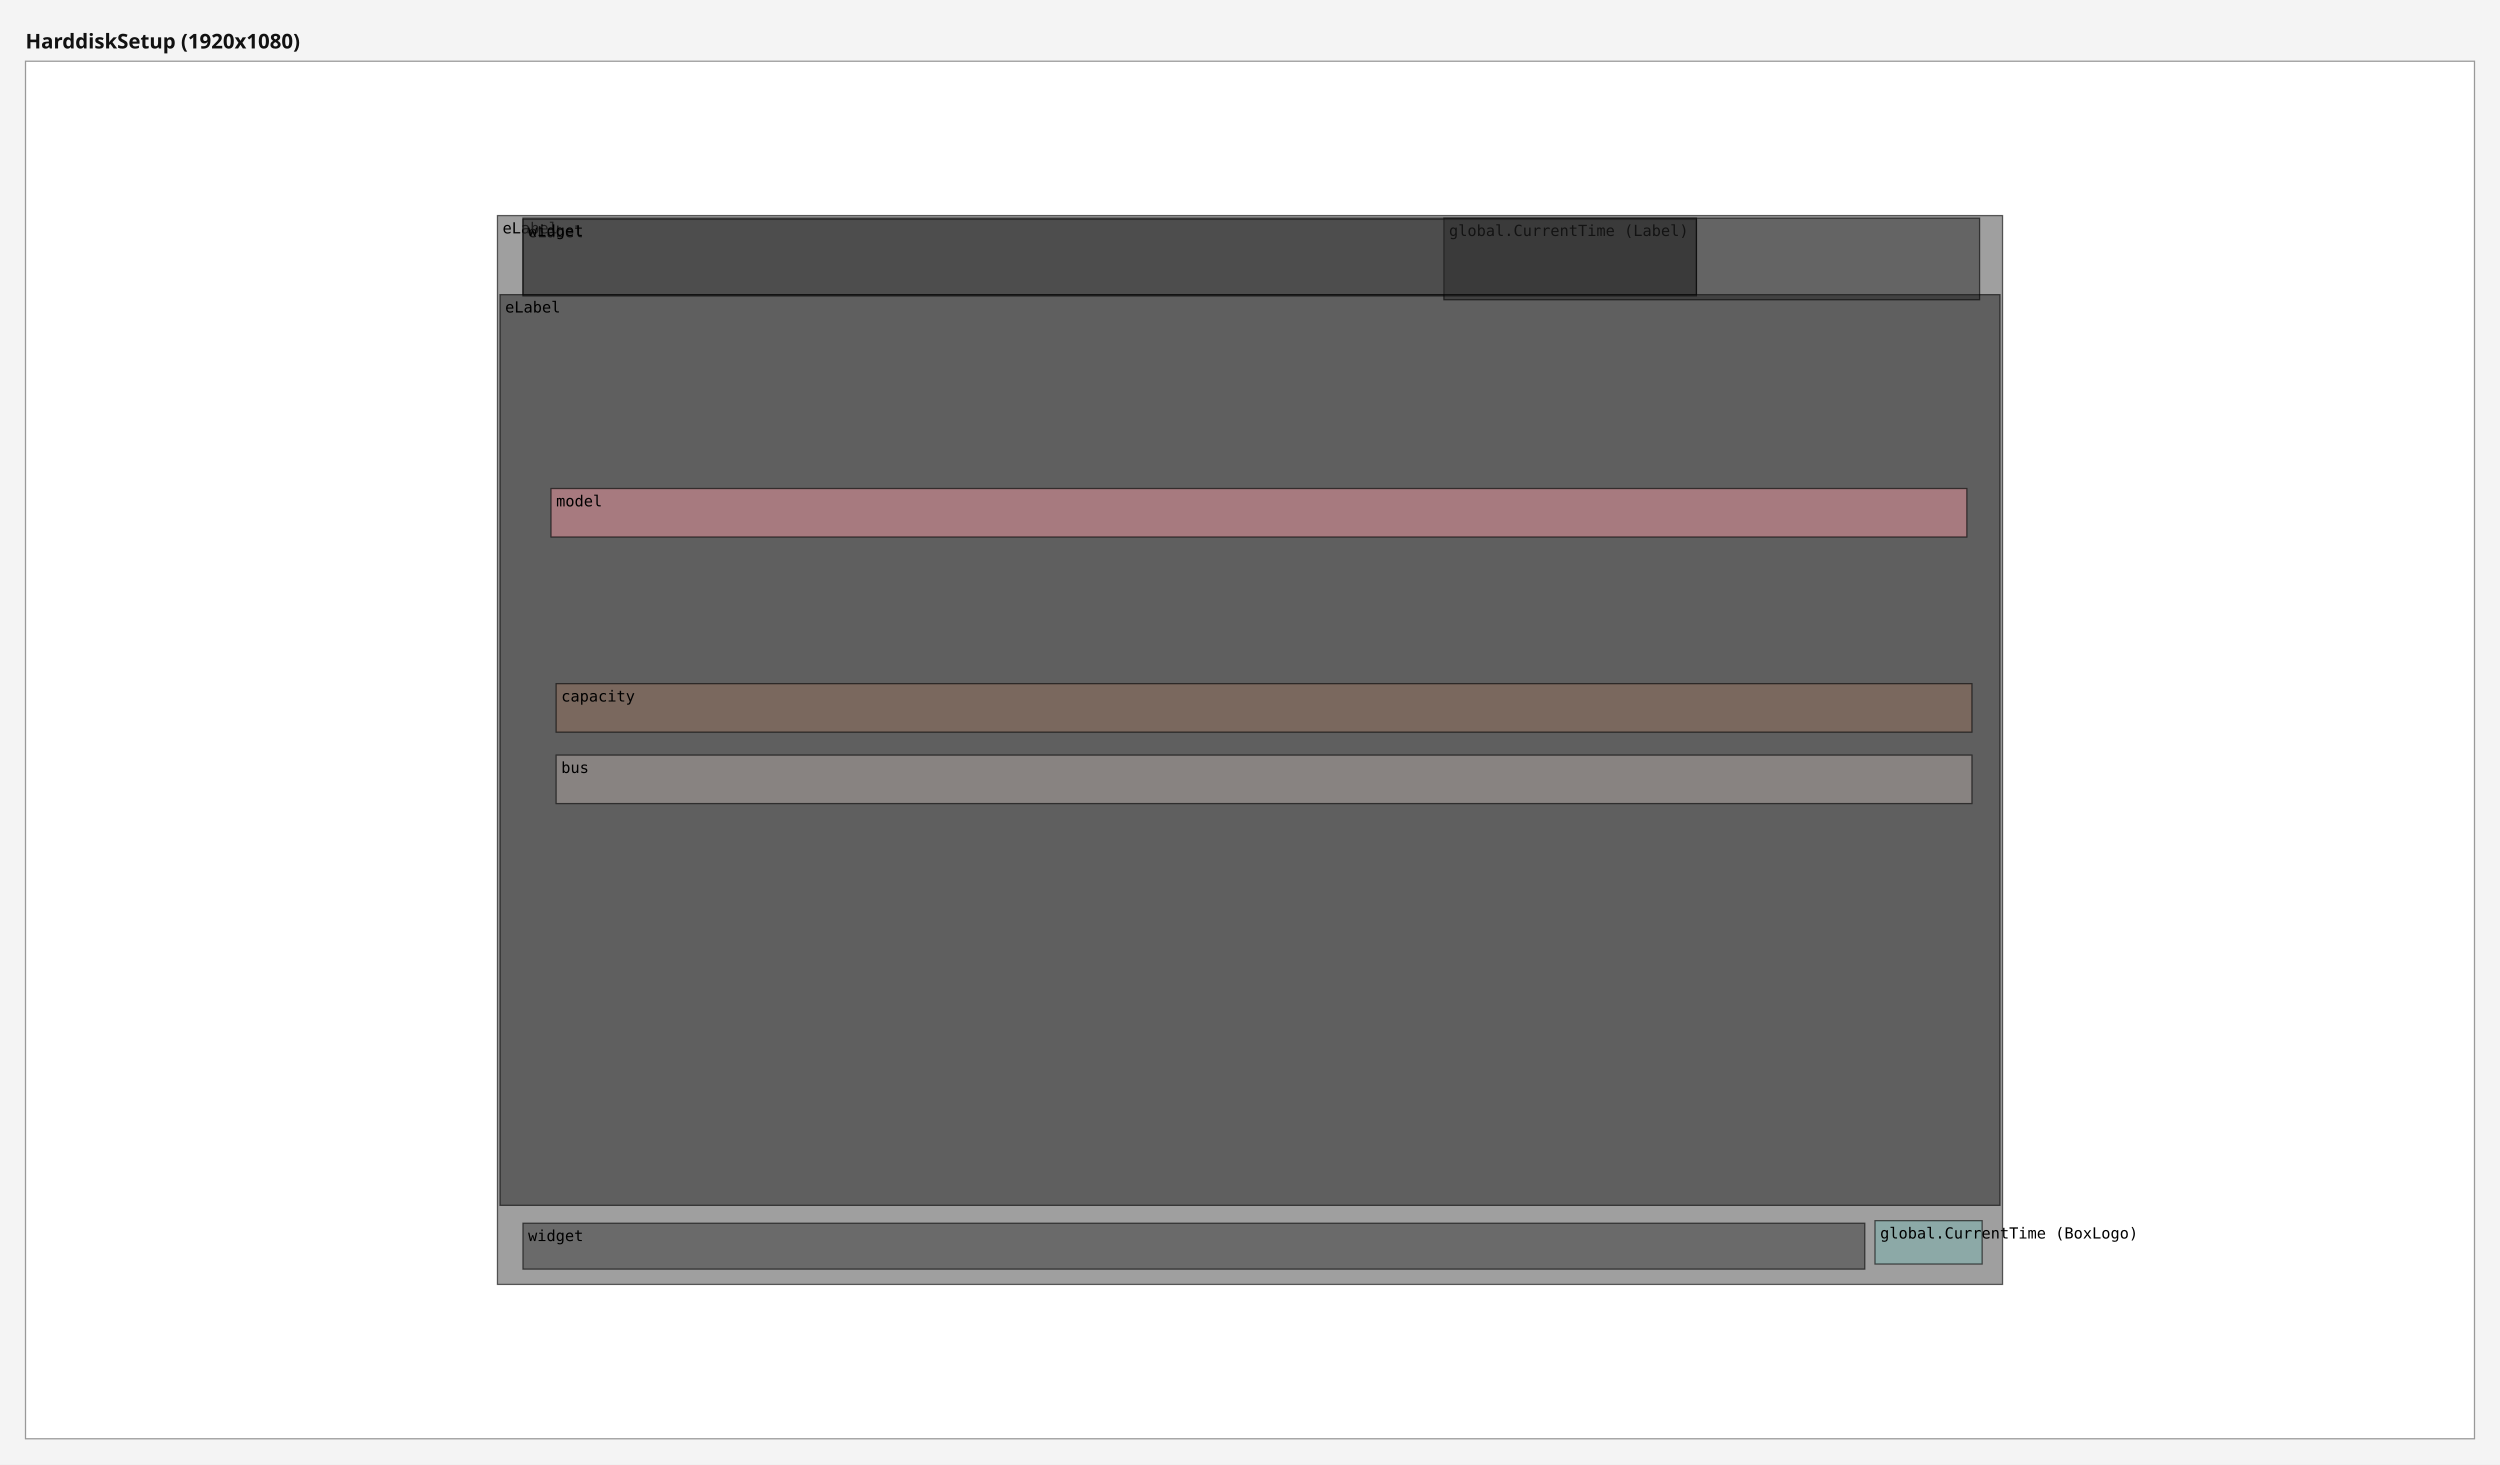
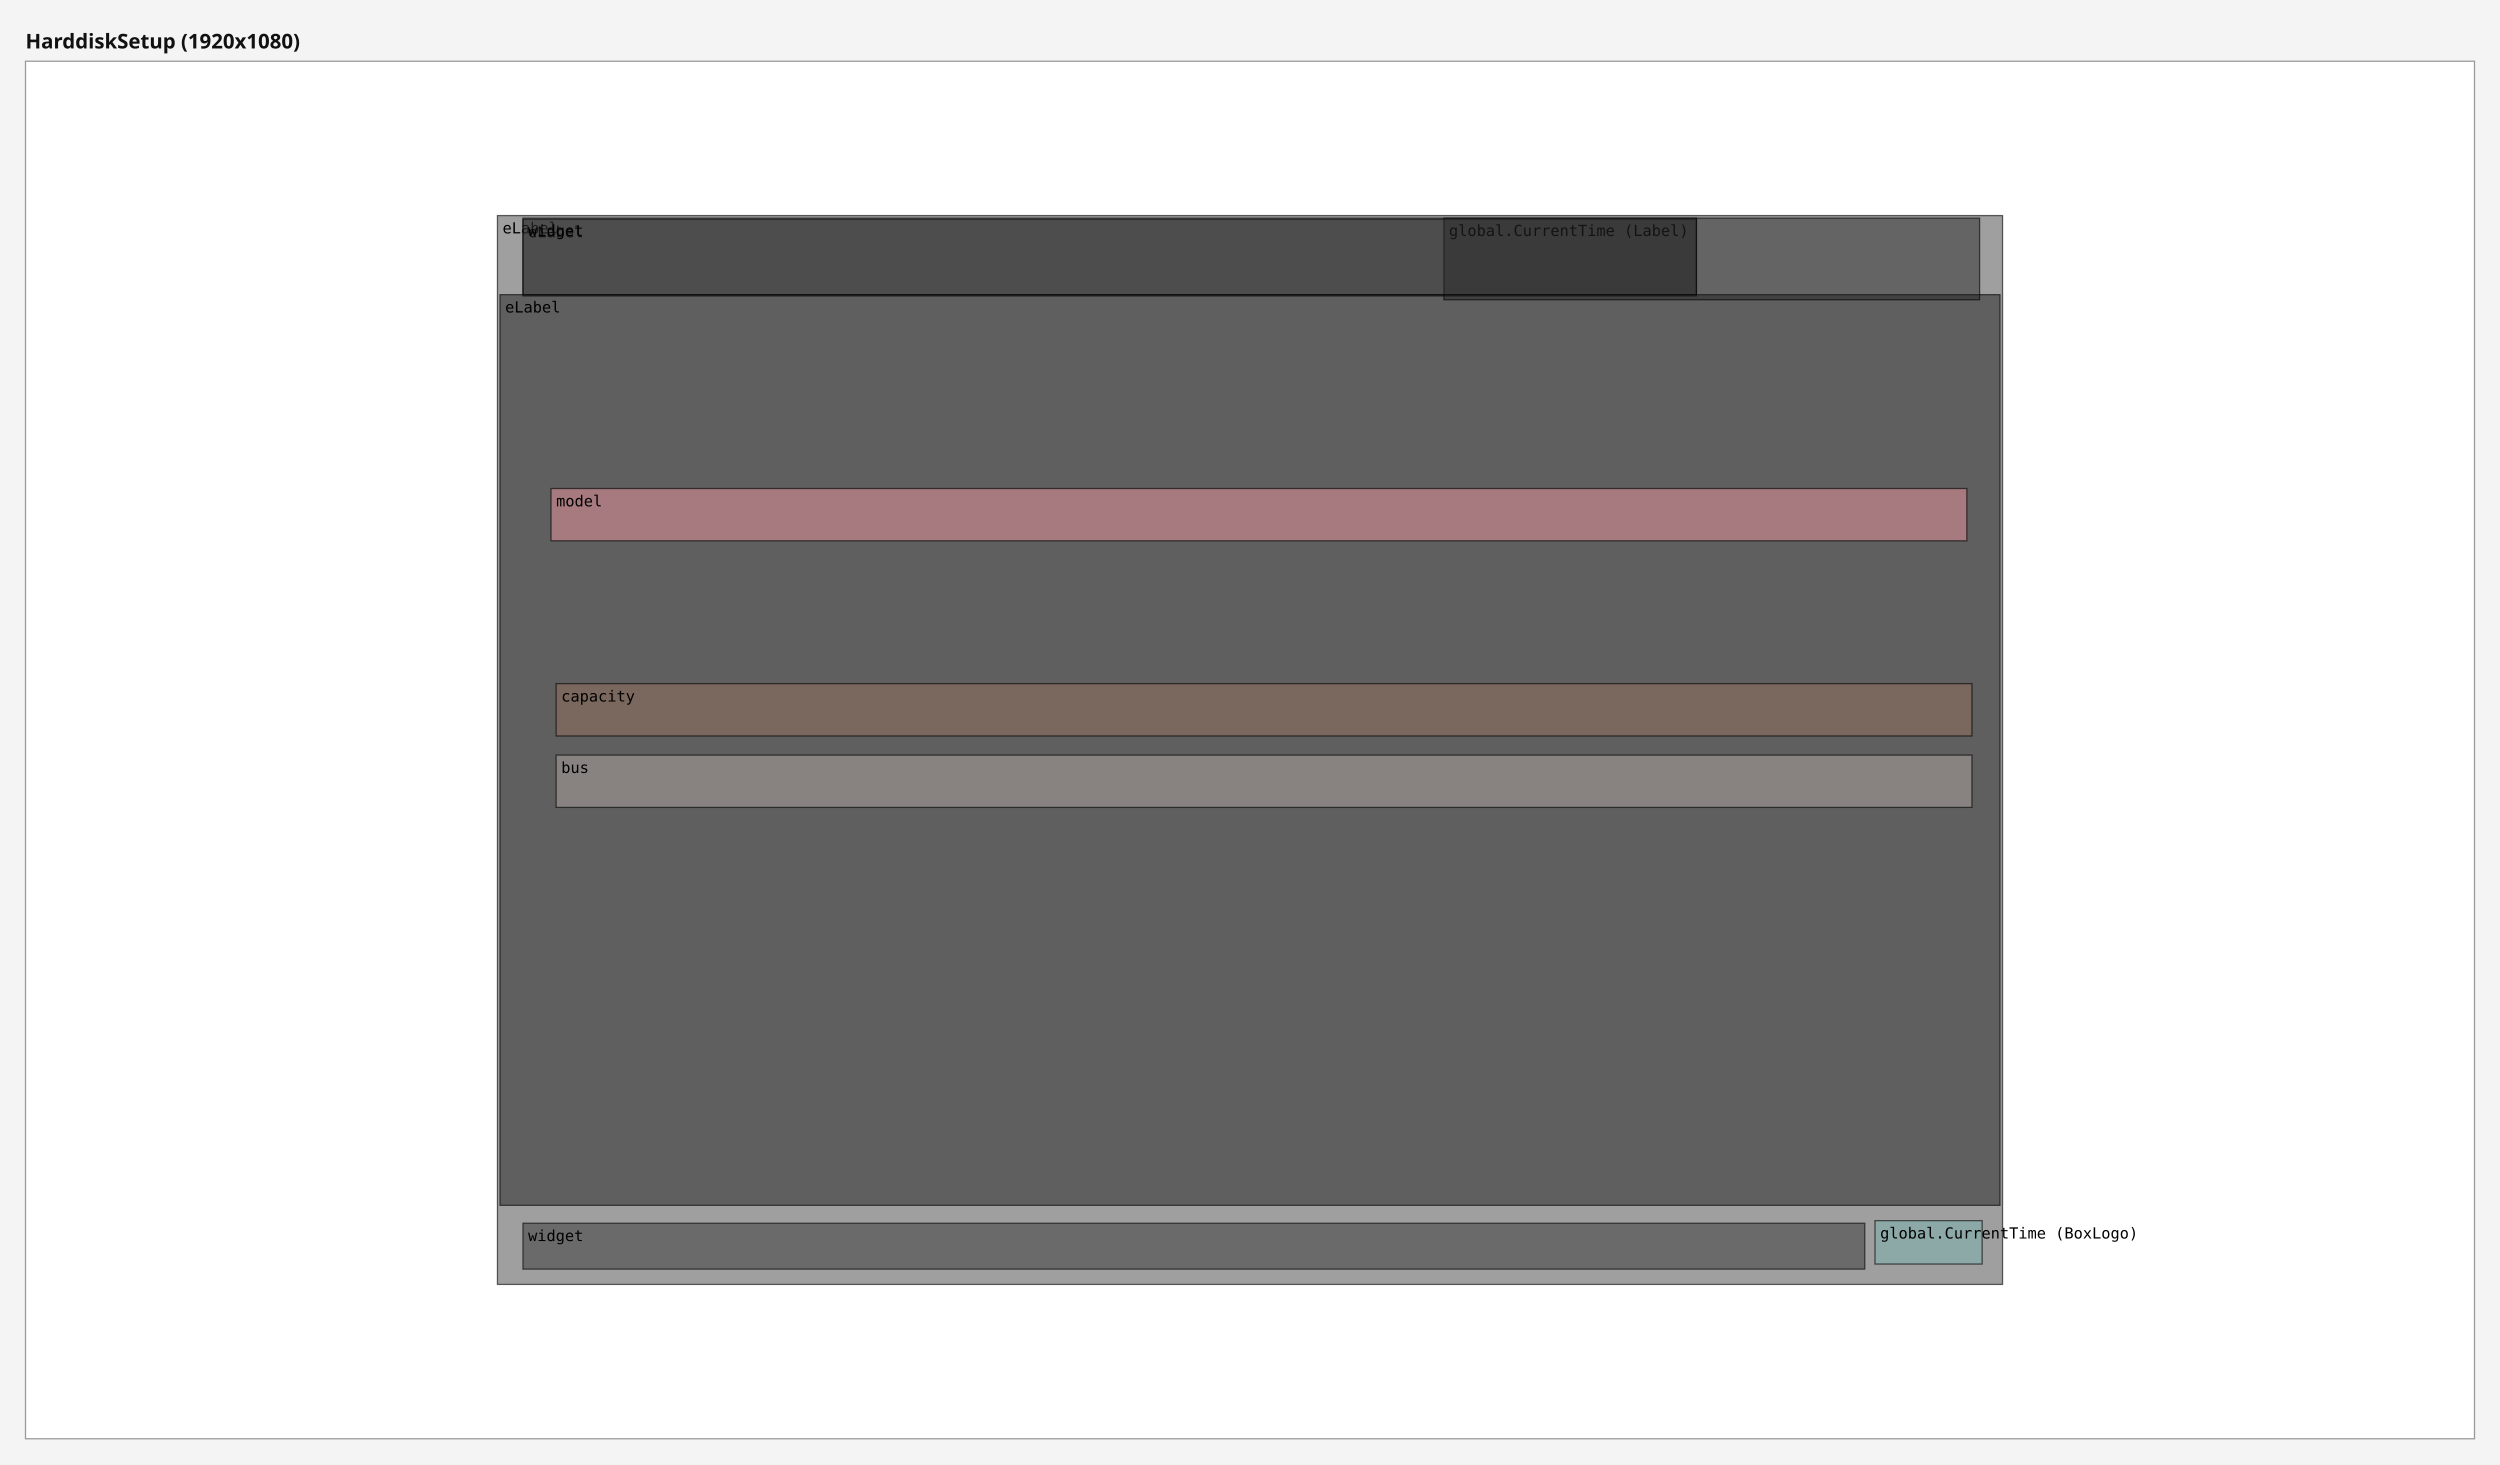
<svg xmlns="http://www.w3.org/2000/svg" width="1960" height="1148" viewBox="0 0 1960 1148">
  <rect x="0" y="0" width="1960" height="1148" fill="#f4f4f4" />
  <text x="20" y="38" font-family="sans-serif" font-size="16" font-weight="bold" fill="#111111">HarddiskSetup (1920x1080)</text>
  <g data-screen="0" transform="translate(20,48)">
    <rect x="0" y="0" width="1920" height="1080" fill="#ffffff" stroke="#999999" stroke-width="1" />
    <g>
      <rect data-ref="0:0" x="370" y="121" width="1180" height="838" fill="#2c2c2c" fill-opacity="0.45" stroke="#000000" stroke-opacity="0.6" stroke-width="1" />
      <text x="374" y="135" font-family="monospace" font-size="12" fill="#000000">eLabel</text>
    </g>
    <g>
      <rect data-ref="0:1" x="372" y="183" width="1176" height="714" fill="#121212" fill-opacity="0.45" stroke="#000000" stroke-opacity="0.6" stroke-width="1" />
      <text x="376" y="197" font-family="monospace" font-size="12" fill="#000000">eLabel</text>
    </g>
    <g>
      <rect data-ref="0:3" x="1450" y="909" width="84" height="34" fill="#76b7b2" fill-opacity="0.45" stroke="#000000" stroke-opacity="0.6" stroke-width="1" />
      <text x="1454" y="923" font-family="monospace" font-size="12" fill="#000000">global.CurrentTime (BoxLogo)</text>
    </g>
    <g>
-       <rect data-ref="0:7" x="412" y="335" width="1110" height="38" fill="#ff9da7" fill-opacity="0.45" stroke="#000000" stroke-opacity="0.6" stroke-width="1" />
+       <rect data-ref="0:7" x="412" y="335" width="1110" height="41" fill="#ff9da7" fill-opacity="0.45" stroke="#000000" stroke-opacity="0.6" stroke-width="1" />
      <text x="416" y="349" font-family="monospace" font-size="12" fill="#000000">model</text>
    </g>
    <g>
-       <rect data-ref="0:8" x="416" y="488" width="1110" height="38" fill="#9c755f" fill-opacity="0.45" stroke="#000000" stroke-opacity="0.6" stroke-width="1" />
+       <rect data-ref="0:8" x="416" y="488" width="1110" height="41" fill="#9c755f" fill-opacity="0.45" stroke="#000000" stroke-opacity="0.6" stroke-width="1" />
      <text x="420" y="502" font-family="monospace" font-size="12" fill="#000000">capacity</text>
    </g>
    <g>
-       <rect data-ref="0:9" x="416" y="544" width="1110" height="38" fill="#bab0ac" fill-opacity="0.45" stroke="#000000" stroke-opacity="0.6" stroke-width="1" />
+       <rect data-ref="0:9" x="416" y="544" width="1110" height="41" fill="#bab0ac" fill-opacity="0.45" stroke="#000000" stroke-opacity="0.6" stroke-width="1" />
      <text x="420" y="558" font-family="monospace" font-size="12" fill="#000000">bus</text>
    </g>
    <g>
      <rect data-ref="0:2" x="390" y="911" width="1052" height="36" fill="#2c2c2c" fill-opacity="0.45" stroke="#000000" stroke-opacity="0.6" stroke-width="1" />
      <text x="394" y="925" font-family="monospace" font-size="12" fill="#000000">widget</text>
    </g>
    <g>
      <rect data-ref="0:5" x="390" y="124" width="920" height="60" fill="#2c2c2c" fill-opacity="0.45" stroke="#000000" stroke-opacity="0.6" stroke-width="1" />
      <text x="394" y="138" font-family="monospace" font-size="12" fill="#000000">eLabel</text>
    </g>
    <g>
      <rect data-ref="0:4" x="1112" y="123" width="420" height="64" fill="#1d1d1d" fill-opacity="0.45" stroke="#000000" stroke-opacity="0.6" stroke-width="1" />
      <text x="1116" y="137" font-family="monospace" font-size="12" fill="#000000">global.CurrentTime (Label)</text>
    </g>
    <g>
      <rect data-ref="0:6" x="390" y="123" width="920" height="60" fill="#2c2c2c" fill-opacity="0.45" stroke="#000000" stroke-opacity="0.6" stroke-width="1" />
      <text x="394" y="137" font-family="monospace" font-size="12" fill="#000000">widget</text>
    </g>
  </g>
</svg>
